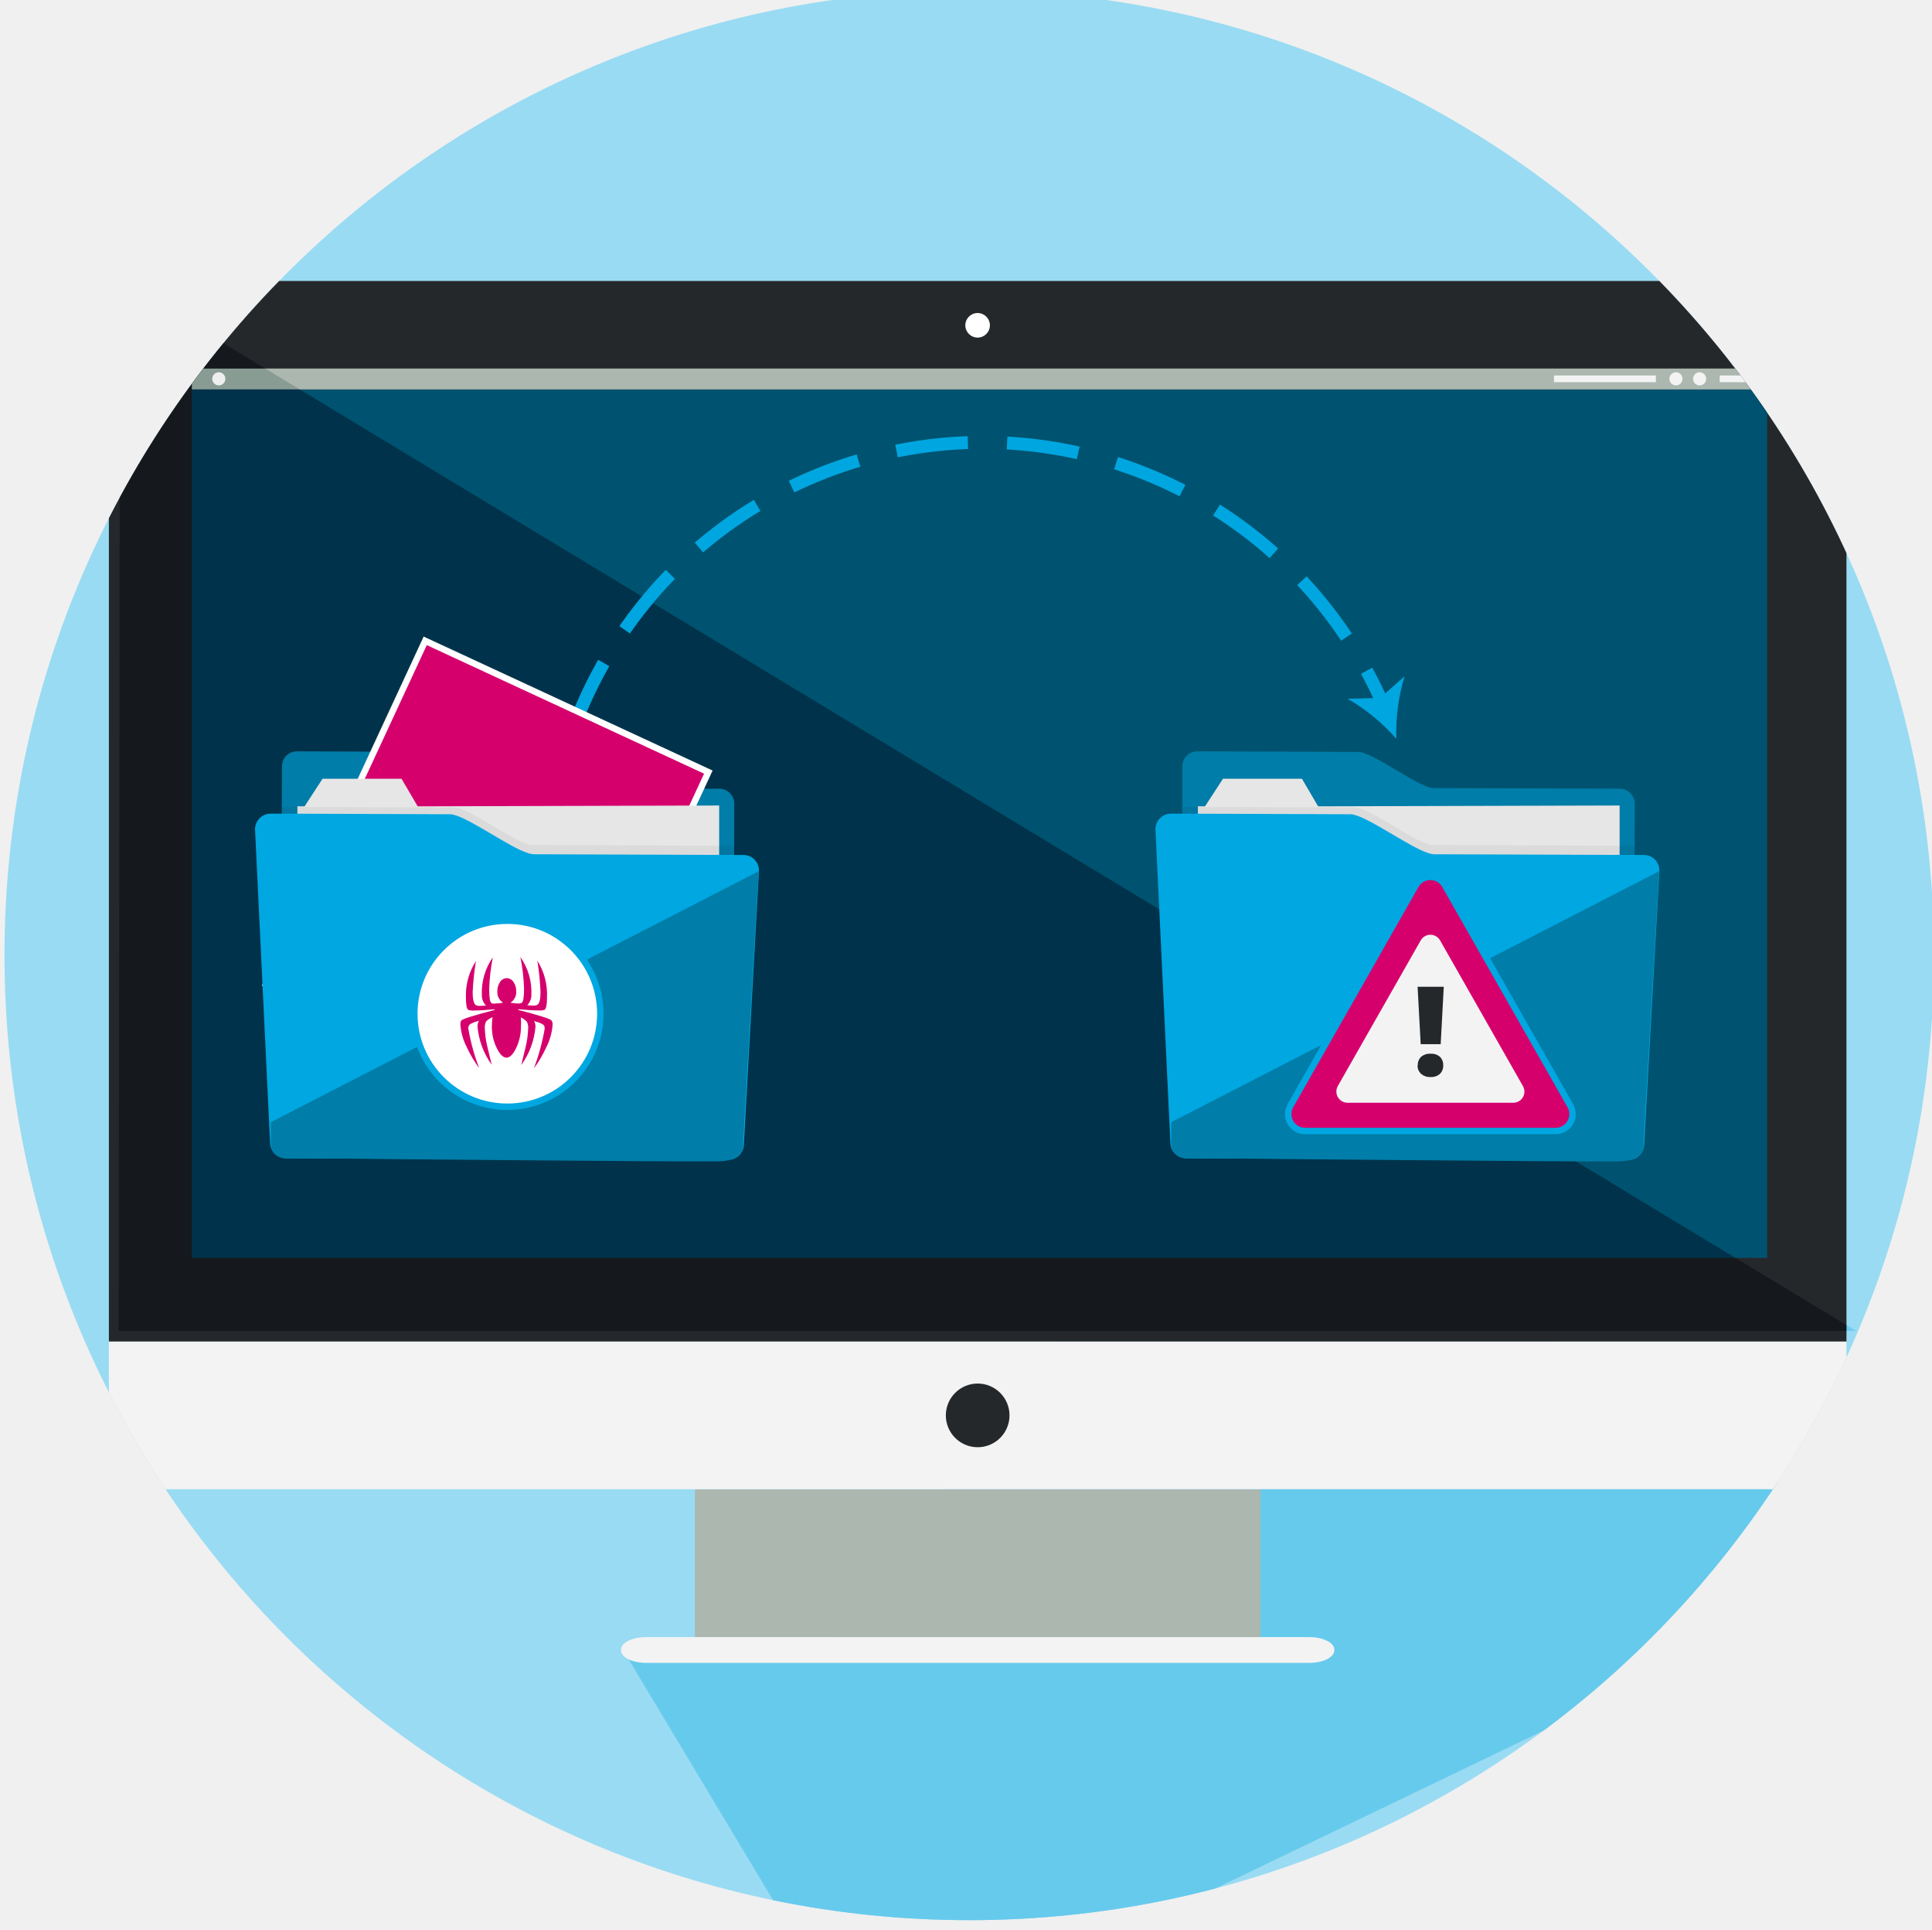
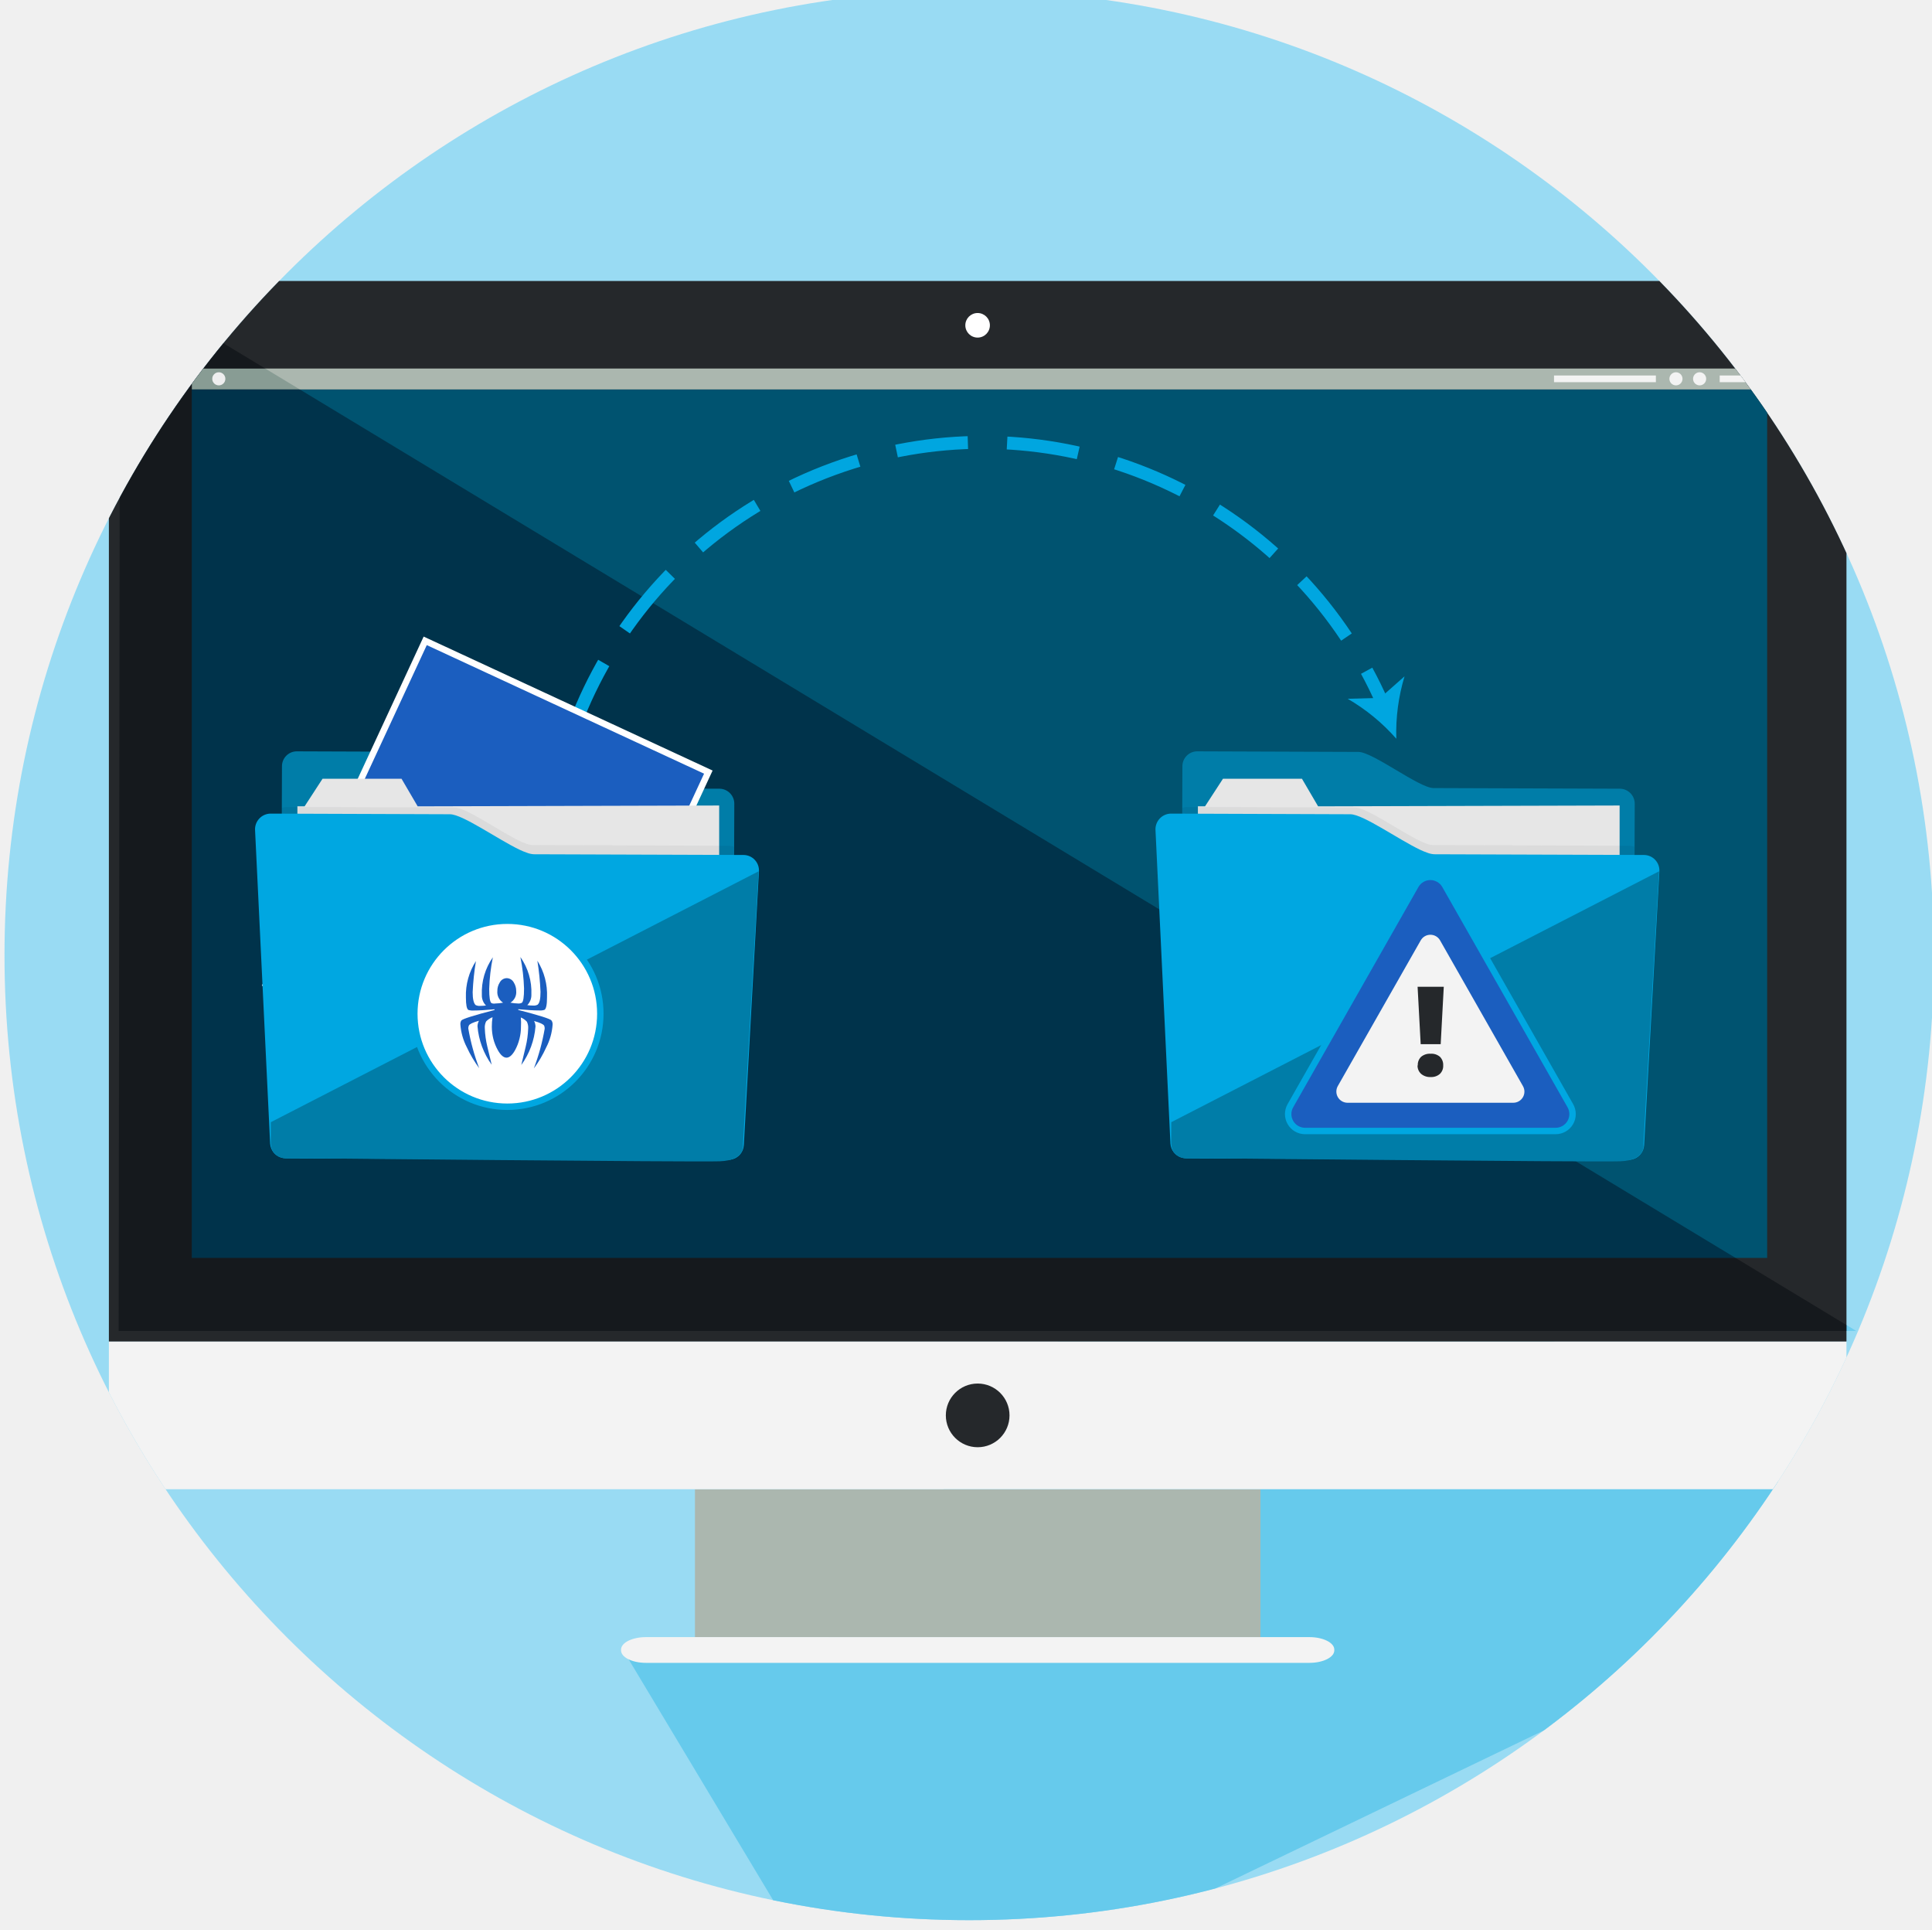
<svg xmlns="http://www.w3.org/2000/svg" viewBox="0 0 300.39 300">
  <defs>
-     <style>.a{fill:#99dbf3;}.b{isolation:isolate;}.c{clip-path:url(#a);}.d{fill:#66caec;}.e{fill:#abb7af;}.f{fill:#f3f3f3;}.g{fill:#25282b;}.h{fill:#005370;}.i,.s{fill:#fff;}.j{fill:#4a4f55;fill-rule:evenodd;mix-blend-mode:overlay;}.k{fill:#007da8;}.l,.m{fill:none;stroke:#00a6e0;stroke-width:2px;}.l,.m,.o,.s,.u{stroke-miterlimit:10;}.m{stroke-dasharray:11.18 6.1;}.n{fill:#00a6e0;}.o,.t,.u{fill:#d6006d;}.o{stroke:#fff;}.p{fill:#e6e6e6;}.q{fill:#a7a9ac;opacity:0.15;mix-blend-mode:multiply;}.r{fill:#00a7e1;}.s,.u{stroke:#00a7e1;}</style>
+     <style>.a{fill:#99dbf3;}.b{isolation:isolate;}.c{clip-path:url(#a);}.d{fill:#66caec;}.e{fill:#abb7af;}.f{fill:#f3f3f3;}.g{fill:#25282b;}.h{fill:#005370;}.i,.s{fill:#fff;}.j{fill:#4a4f55;fill-rule:evenodd;mix-blend-mode:overlay;}.k{fill:#007da8;}.l,.m{fill:none;stroke:#00a6e0;stroke-width:2px;}.l,.m,.o,.s,.u{stroke-miterlimit:10;}.m{stroke-dasharray:11.18 6.1;}.n{fill:#00a6e0;}.o,.t,.u{fill:#1b5ebf;}.o{stroke:#fff;}.p{fill:#e6e6e6;}.q{fill:#a7a9ac;opacity:0.15;mix-blend-mode:multiply;}.r{fill:#00a7e1;}.s,.u{stroke:#00a7e1;}</style>
    <clipPath id="a">
      <circle class="a" cx="150.7" cy="148.5" r="150" />
    </clipPath>
  </defs>
  <g class="b">
    <circle class="a" cx="150.7" cy="148.5" r="150" />
    <g class="c">
      <polygon class="d" points="96.89 256.53 134.76 319.65 295.67 242.24 189.63 176.06 128.06 255.6 96.89 256.53" />
      <rect class="e" x="108.05" y="231.52" width="87.93" height="22.98" />
      <path class="f" d="M16.93,224.51c0,3.85,3.54,7,7.87,7H279.28c4.29,0,7.81-3.13,7.81-7v-16H16.93Z" />
      <path class="f" d="M100.43,254.5c-2.14,0-3.87.87-3.87,1.94v.12c0,1.07,1.73,1.94,3.87,1.94H203.59c2.14,0,3.87-.87,3.87-1.94v-.12c0-1.07-1.73-1.94-3.87-1.94H100.43Z" />
      <circle class="g" cx="152.01" cy="220.03" r="4.95" />
      <path class="g" d="M279.69,43.68H24.17c-4,0-7.24,2.9-7.24,6.45V208.54H287.09V50.27C287.09,46.65,283.76,43.68,279.69,43.68Z" />
      <polygon class="h" points="274.76 70.77 274.76 79.97 274.76 87.13 274.76 94.29 274.76 100.43 274.76 107.59 274.76 113.72 274.76 120.89 274.76 127.02 274.76 134.18 274.76 142.37 274.76 148.5 274.76 155.66 274.76 161.8 274.76 195.55 29.82 195.55 29.82 161.8 29.82 155.66 29.82 148.5 29.82 142.37 29.82 134.18 29.82 127.02 29.82 120.89 29.82 113.72 29.82 107.59 29.82 100.43 29.82 94.29 29.82 87.13 29.82 79.97 29.82 70.77 29.82 60.54 274.76 60.54 274.76 70.77" />
      <path class="i" d="M152,52.48a1.91,1.91,0,1,0-1.91-1.91A1.91,1.91,0,0,0,152,52.48Z" />
      <rect class="e" x="29.82" y="57.29" width="244.93" height="3.25" />
      <circle class="f" cx="34.02" cy="58.89" r="1.02" />
      <circle class="f" cx="264.26" cy="58.89" r="1.02" />
      <circle class="f" cx="260.58" cy="58.89" r="1.02" />
      <rect class="f" x="267.38" y="58.37" width="4.19" height="1.04" />
      <rect class="f" x="241.62" y="58.37" width="15.84" height="1.04" />
      <polygon class="j" points="20.04 44.47 288.61 206.9 18.45 206.9 18.64 47.02 20.04 44.47" />
    </g>
    <path class="k" d="M71.21,116.89l-25.07-.09a2.31,2.31,0,0,0-2.3,2.34l-.2,56.71a2.33,2.33,0,0,0,2.29,2.36l65.74.23A2.32,2.32,0,0,0,114,176.1l.17-51.12a2.33,2.33,0,0,0-2.29-2.37l-28.95-.1C80.65,122.5,73.47,116.9,71.21,116.89Z" />
    <path class="l" d="M88.6,158.46q-.9-2.62-1.56-5.27" />
    <path class="m" d="M85.81,147.21A67.87,67.87,0,0,1,211,101.64" />
    <path class="l" d="M212.49,104.27q1.31,2.4,2.42,4.94" />
    <path class="n" d="M217.1,114.84a30.29,30.29,0,0,0-7.56-6.21l5.05-.14,3.79-3.35A30.29,30.29,0,0,0,217.1,114.84Z" />
    <rect class="o" x="51.49" y="107.1" width="48.52" height="58.81" transform="translate(64.44 -19.2) rotate(24.87)" />
    <polygon class="p" points="46.24 152.03 46.24 125.35 47.36 125.35 50.15 121.06 62.43 121.06 64.94 125.35 111.82 125.22 111.82 152.03 46.24 152.03" />
    <path class="q" d="M43.82,125.6l-.19,54.33a2.6,2.6,0,0,0,.84.14l68.66.25a2.64,2.64,0,0,0,.84-.14l.16-48.54a2.32,2.32,0,0,0-.84-.16l-30.5-.11a3.37,3.37,0,0,1-1.1-.25q-.41-.15-.9-.39c-3.18-1.51-8.27-5.19-10.14-5.19l-26-.09A2.11,2.11,0,0,0,43.82,125.6Z" />
    <path class="r" d="M39.66,129.09,42,177.79a2.45,2.45,0,0,0,1.65,2.14,2.6,2.6,0,0,0,.84.14l68.66.25a2.64,2.64,0,0,0,.84-.14,2.43,2.43,0,0,0,1.66-2.13L118,135.49a2.41,2.41,0,0,0-2.4-2.58L83,132.8a3.57,3.57,0,0,1-1.16-.27,9.19,9.19,0,0,1-1-.41c-3.4-1.6-8.88-5.53-10.88-5.54l-27.94-.1A2.44,2.44,0,0,0,39.66,129.09Z" />
    <path class="k" d="M42.11,174.45l75.84-39-2.43,42.4s.51,2.54-3.62,2.68-66.21-.49-66.21-.49-3.61.72-3.59-2.46Z" />
    <circle class="s" cx="78.88" cy="157.59" r="14.46" />
    <path class="t" d="M85.92,159.28a9.07,9.07,0,0,1-1,3.56A18.09,18.09,0,0,1,83,166.1a33.14,33.14,0,0,0,1.69-6.18,1.1,1.1,0,0,0-.08-.47c-.13-.23-.65-.47-1.57-.73a1.91,1.91,0,0,1,.22.84,11.83,11.83,0,0,1-2.21,6c.23-.94.46-1.88.68-2.82a14,14,0,0,0,.39-2.83,2.06,2.06,0,0,0-.2-1.08,2.65,2.65,0,0,0-.94-.66A9.37,9.37,0,0,1,81,159.6a7.39,7.39,0,0,1-.23,1.88,7.29,7.29,0,0,1-.69,1.78c-.43.77-.88,1.16-1.33,1.16s-.91-.39-1.34-1.16a7.36,7.36,0,0,1-.71-1.78,7.87,7.87,0,0,1-.23-1.88,9.37,9.37,0,0,1,.11-1.47,2.72,2.72,0,0,0-1,.66,2.06,2.06,0,0,0-.2,1.08,14,14,0,0,0,.39,2.83c.23.94.46,1.88.68,2.82a11.89,11.89,0,0,1-2.21-6,1.94,1.94,0,0,1,.23-.84c-.92.26-1.44.5-1.56.73a.94.94,0,0,0-.1.47,32.53,32.53,0,0,0,1.7,6.18,18.58,18.58,0,0,1-1.93-3.26,9.07,9.07,0,0,1-1-3.56,1,1,0,0,1,.15-.6q.3-.37,5.16-1.63l0-.11c-1.41.13-2.48.19-3.21.19a2.39,2.39,0,0,1-.86-.09c-.25-.15-.38-.8-.38-1.95A9.84,9.84,0,0,1,74,149.4a39.86,39.86,0,0,0-.51,4.84c0,1.07.16,1.72.46,2a1.34,1.34,0,0,0,.73.13,6.51,6.51,0,0,0,.88-.06,2.2,2.2,0,0,1-.64-1.65,9.48,9.48,0,0,1,1.71-5.84,29.22,29.22,0,0,0-.57,4.9q0,2,.36,2.22A1,1,0,0,0,77,156a7,7,0,0,0,1.22-.13,1.93,1.93,0,0,1-.89-1.82,2.37,2.37,0,0,1,.36-1.3,1.25,1.25,0,0,1,1.1-.69,1.27,1.27,0,0,1,1.1.68,2.44,2.44,0,0,1,.37,1.31,1.91,1.91,0,0,1-.9,1.82,7.24,7.24,0,0,0,1.22.13,1.05,1.05,0,0,0,.55-.11c.23-.15.35-.89.35-2.22a29.45,29.45,0,0,0-.57-4.9,9.48,9.48,0,0,1,1.71,5.84,2.24,2.24,0,0,1-.64,1.65,6.4,6.4,0,0,0,.88.06,1.27,1.27,0,0,0,.72-.13c.31-.24.46-.89.46-2a41.08,41.08,0,0,0-.49-4.84,9.88,9.88,0,0,1,1.5,5.69c0,1.15-.13,1.8-.4,1.95a2.24,2.24,0,0,1-.85.09c-.73,0-1.8-.06-3.22-.19l0,.11q4.88,1.26,5.16,1.63A1,1,0,0,1,85.92,159.28Z" />
    <path class="k" d="M211.21,116.89l-25.07-.09a2.31,2.31,0,0,0-2.3,2.34l-.2,56.71a2.34,2.34,0,0,0,2.29,2.36l65.74.23A2.32,2.32,0,0,0,254,176.1l.17-51.12a2.33,2.33,0,0,0-2.29-2.37l-29-.1C220.65,122.5,213.47,116.9,211.21,116.89Z" />
    <polygon class="p" points="186.25 152.03 186.25 125.35 187.36 125.35 190.15 121.06 202.43 121.06 204.94 125.35 251.82 125.22 251.82 152.03 186.25 152.03" />
    <path class="q" d="M183.82,125.6l-.19,54.33a2.6,2.6,0,0,0,.84.14l68.66.25a2.64,2.64,0,0,0,.84-.14l.16-48.54a2.32,2.32,0,0,0-.84-.16l-30.5-.11a3.37,3.37,0,0,1-1.1-.25q-.41-.15-.9-.39c-3.18-1.51-8.27-5.19-10.14-5.19l-26-.09A2.11,2.11,0,0,0,183.82,125.6Z" />
    <path class="r" d="M179.66,129.09l2.32,48.7a2.45,2.45,0,0,0,1.65,2.14,2.6,2.6,0,0,0,.84.14l68.66.25a2.64,2.64,0,0,0,.84-.14,2.43,2.43,0,0,0,1.66-2.13L258,135.49a2.41,2.41,0,0,0-2.4-2.58L223,132.8a3.57,3.57,0,0,1-1.16-.27,9.19,9.19,0,0,1-1-.41c-3.4-1.6-8.88-5.53-10.88-5.54l-27.94-.1A2.44,2.44,0,0,0,179.66,129.09Z" />
    <path class="k" d="M182.11,174.45l75.84-39-2.43,42.4s.51,2.54-3.62,2.68-66.21-.49-66.21-.49-3.61.72-3.59-2.46Z" />
    <path class="u" d="M200.63,171.89l19.48-34.25a2.63,2.63,0,0,1,4.57,0l19.48,34.25a2.63,2.63,0,0,1-2.28,3.93h-39A2.63,2.63,0,0,1,200.63,171.89Z" />
    <path class="f" d="M208,168.84l12.9-22.66a1.73,1.73,0,0,1,3,0l12.89,22.66a1.73,1.73,0,0,1-1.51,2.59H209.5A1.74,1.74,0,0,1,208,168.84Z" />
    <path class="g" d="M224,162.32h-3.11l-.48-8.92h4.07Zm-3.56,3.3a1.73,1.73,0,0,1,.51-1.33,2.1,2.1,0,0,1,1.49-.48,2,2,0,0,1,1.45.48,1.76,1.76,0,0,1,.5,1.33,1.7,1.7,0,0,1-.52,1.33,2,2,0,0,1-1.43.48,2.12,2.12,0,0,1-1.47-.48A1.71,1.71,0,0,1,220.4,165.62Z" />
  </g>
</svg>
